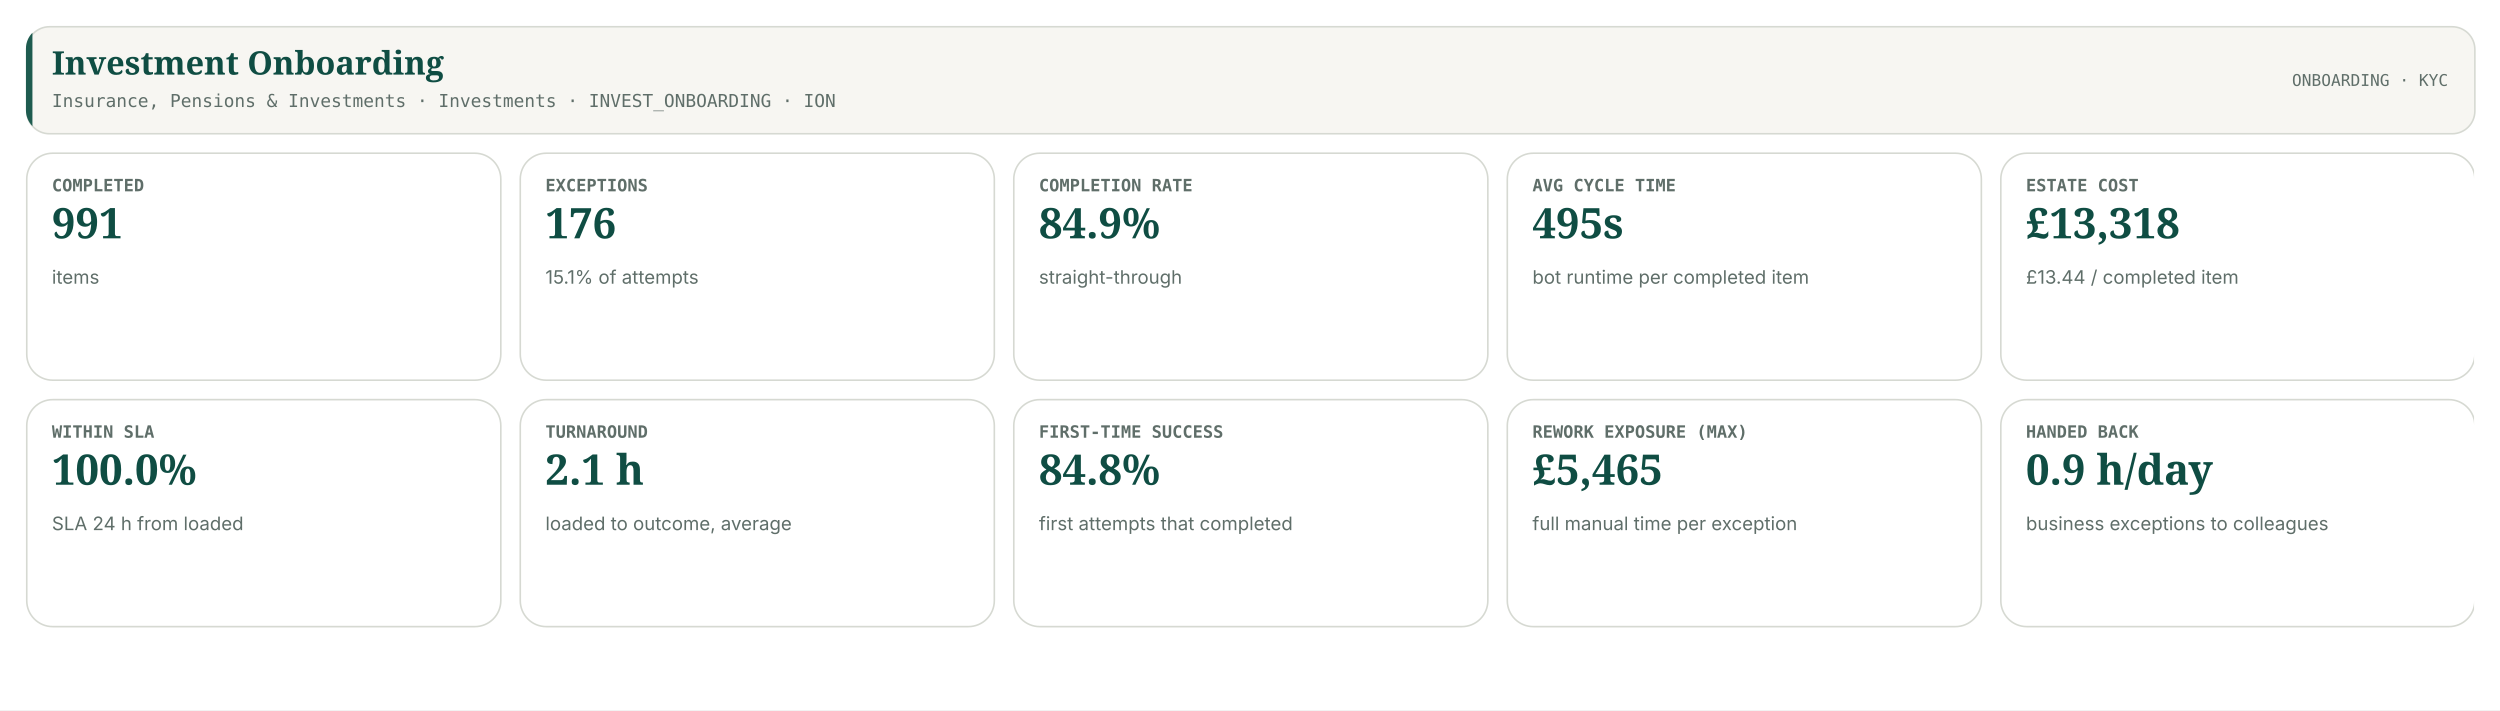
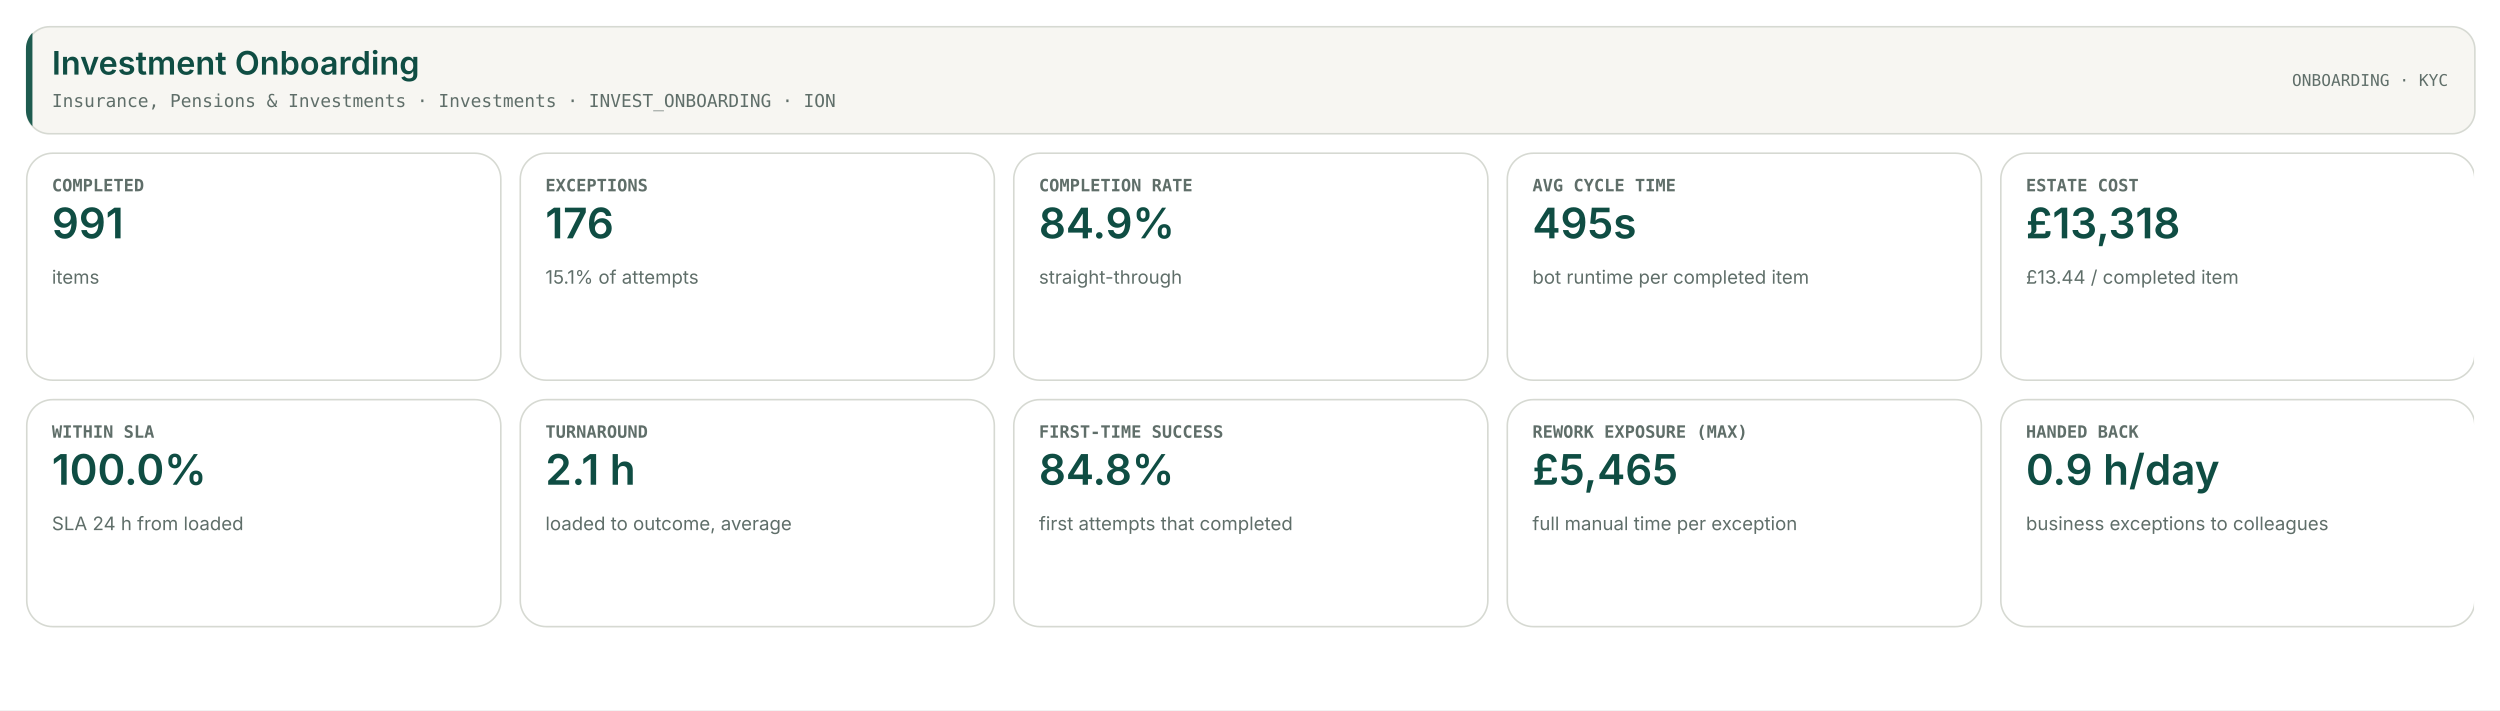
<svg xmlns="http://www.w3.org/2000/svg" version="1.1" class="marks" width="1542" height="438" viewBox="0 0 1542 438">
  <rect width="1542" height="438" fill="#FFFFFF" />
  <g fill="none" stroke-miterlimit="10" transform="translate(0,0)">
    <g class="mark-group role-frame root" role="graphics-object" aria-roledescription="group mark container">
      <g transform="translate(0,0)">
        <path class="background" aria-hidden="true" d="M0,0h1542v438h-1542Z" />
        <g>
          <g class="mark-text role-mark" role="graphics-object" aria-roledescription="text mark container">
-             <text text-anchor="start" transform="translate(16,25)" font-family="'JetBrains Mono', Consolas, 'Roboto Mono', monospace" font-size="11px" font-weight="600" fill="#0F4D43" opacity="0">CHOOSE A PROCESS</text>
+             <text text-anchor="start" transform="translate(16,25)" font-family="'Roboto Mono', Menlo, Consolas, monospace" font-size="11px" font-weight="600" fill="#0F4D43" opacity="0">CHOOSE A PROCESS</text>
          </g>
          <g class="mark-text role-mark" role="graphics-object" aria-roledescription="text mark container">
-             <text text-anchor="start" transform="translate(148,26)" font-family="Inter, 'Segoe UI', Carlito, Calibri, Arial, sans-serif" font-size="12px" fill="#5F6E69" opacity="0">Click a tile, or pick one in the Process control above</text>
+             <text text-anchor="start" transform="translate(148,26)" font-family="Inter, 'Segoe UI', system-ui, -apple-system, sans-serif" font-size="12px" fill="#5F6E69" opacity="0">Click a tile, or pick one in the Process control above</text>
          </g>
          <g class="mark-text role-mark" role="graphics-object" aria-roledescription="text mark container">
-             <text text-anchor="start" transform="translate(16,56)" font-family="'JetBrains Mono', Consolas, 'Roboto Mono', monospace" font-size="11px" font-weight="600" fill="#5F6E69" />
+             <text text-anchor="start" transform="translate(16,56)" font-family="'Roboto Mono', Menlo, Consolas, monospace" font-size="11px" font-weight="600" fill="#5F6E69" />
          </g>
          <g class="mark-group role-scope" role="graphics-object" aria-roledescription="group mark container" />
          <g class="mark-group role-scope pd_tile0" role="graphics-object" aria-roledescription="group mark container" />
          <g class="mark-group role-scope pd_tile1" role="graphics-object" aria-roledescription="group mark container" />
          <g class="mark-group role-scope" role="graphics-object" aria-roledescription="group mark container">
            <g transform="translate(16,16)">
              <path class="background" aria-hidden="true" d="M14.5,0.5L1496.5,0.5C1504.227,0.5,1510.5,6.773,1510.5,14.5L1510.5,52.5C1510.5,60.227,1504.227,66.5,1496.5,66.5L14.5,66.5C6.773,66.5,0.5,60.227,0.5,52.5L0.5,14.5C0.5,6.773,6.773,0.5,14.5,0.5Z" fill="#F7F6F2" stroke="#D6D9D2" />
              <g clip-path="url(#clip1)">
                <g class="mark-rect role-mark" role="graphics-symbol" aria-roledescription="rect mark container">
                  <path d="M2,0L4,0C4,0,4,0,4,0L4,66C4,66,4,66,4,66L2,66C0.896,66,0,65.104,0,64L0,2C0,0.896,0.896,0,2,0Z" fill="#1E5B4F" />
                </g>
                <g class="mark-text role-mark" role="graphics-object" aria-roledescription="text mark container">
-                   <text text-anchor="start" transform="translate(16,30)" font-family="Fraunces, Cambria, Georgia, Gelasio, serif" font-size="20px" font-weight="600" fill="#0F4D43">Investment Onboarding</text>
+                   <text text-anchor="start" transform="translate(16,30)" font-family="Inter, 'Segoe UI', system-ui, -apple-system, sans-serif" font-size="20px" font-weight="600" fill="#0F4D43">Investment Onboarding</text>
                </g>
                <g class="mark-text role-mark" role="graphics-object" aria-roledescription="text mark container">
-                   <text text-anchor="start" transform="translate(16,50)" font-family="'JetBrains Mono', Consolas, 'Roboto Mono', monospace" font-size="11px" fill="#5F6E69">Insurance, Pensions &amp; Investments · Investments · INVEST_ONBOARDING · ION</text>
+                   <text text-anchor="start" transform="translate(16,50)" font-family="'Roboto Mono', Menlo, Consolas, monospace" font-size="11px" fill="#5F6E69">Insurance, Pensions &amp; Investments · Investments · INVEST_ONBOARDING · ION</text>
                </g>
                <g class="mark-text role-mark" role="graphics-object" aria-roledescription="text mark container">
-                   <text text-anchor="end" transform="translate(1494,37)" font-family="'JetBrains Mono', Consolas, 'Roboto Mono', monospace" font-size="10px" fill="#5F6E69">ONBOARDING  ·  KYC</text>
+                   <text text-anchor="end" transform="translate(1494,37)" font-family="'Roboto Mono', Menlo, Consolas, monospace" font-size="10px" fill="#5F6E69">ONBOARDING  ·  KYC</text>
                </g>
              </g>
              <path class="foreground" aria-hidden="true" d="" display="none" />
            </g>
          </g>
          <g class="mark-group role-scope" role="graphics-object" aria-roledescription="group mark container">
            <g transform="translate(16,94)">
              <path class="background" aria-hidden="true" d="M0,0h1510v328h-1510Z" />
              <g clip-path="url(#clip2)">
                <g class="mark-group role-scope" role="graphics-object" aria-roledescription="group mark container">
                  <g transform="translate(0,0)">
                    <path class="background" aria-hidden="true" d="M16.5,0.5L276.9,0.5C285.731,0.5,292.9,7.669,292.9,16.5L292.9,124.5C292.9,133.331,285.731,140.5,276.9,140.5L16.5,140.5C7.669,140.5,0.5,133.331,0.5,124.5L0.5,16.5C0.5,7.669,7.669,0.5,16.5,0.5Z" fill="#FFFFFF" stroke="#D6D9D2" />
                    <g>
                      <g class="mark-text role-mark" role="graphics-object" aria-roledescription="text mark container">
-                         <text text-anchor="start" transform="translate(16,24)" font-family="'JetBrains Mono', Consolas, 'Roboto Mono', monospace" font-size="10.5px" font-weight="600" fill="#5F6E69">COMPLETED</text>
-                       </g>
-                       <g class="mark-text role-mark" role="graphics-object" aria-roledescription="text mark container">
-                         <text text-anchor="start" transform="translate(16,53)" font-family="Fraunces, Cambria, Georgia, Gelasio, serif" font-size="26px" font-weight="600" fill="#0F4D43">991</text>
-                       </g>
-                       <g class="mark-text role-mark" role="graphics-object" aria-roledescription="text mark container">
-                         <text text-anchor="start" transform="translate(16,81)" font-family="Inter, 'Segoe UI', Carlito, Calibri, Arial, sans-serif" font-size="11.5px" fill="#5F6E69">items</text>
+                         <text text-anchor="start" transform="translate(16,24)" font-family="'Roboto Mono', Menlo, Consolas, monospace" font-size="10.5px" font-weight="600" fill="#5F6E69">COMPLETED</text>
+                       </g>
+                       <g class="mark-text role-mark" role="graphics-object" aria-roledescription="text mark container">
+                         <text text-anchor="start" transform="translate(16,53)" font-family="Inter, 'Segoe UI', system-ui, -apple-system, sans-serif" font-size="26px" font-weight="600" fill="#0F4D43">991</text>
+                       </g>
+                       <g class="mark-text role-mark" role="graphics-object" aria-roledescription="text mark container">
+                         <text text-anchor="start" transform="translate(16,81)" font-family="Inter, 'Segoe UI', system-ui, -apple-system, sans-serif" font-size="11.5px" fill="#5F6E69">items</text>
                      </g>
                    </g>
                    <path class="foreground" aria-hidden="true" d="" display="none" />
                  </g>
                  <g transform="translate(304.4,0)">
                    <path class="background" aria-hidden="true" d="M16.5,0.5L276.9,0.5C285.731,0.5,292.9,7.669,292.9,16.5L292.9,124.5C292.9,133.331,285.731,140.5,276.9,140.5L16.5,140.5C7.669,140.5,0.5,133.331,0.5,124.5L0.5,16.5C0.5,7.669,7.669,0.5,16.5,0.5Z" fill="#FFFFFF" stroke="#D6D9D2" />
                    <g>
                      <g class="mark-text role-mark" role="graphics-object" aria-roledescription="text mark container">
-                         <text text-anchor="start" transform="translate(16,24)" font-family="'JetBrains Mono', Consolas, 'Roboto Mono', monospace" font-size="10.5px" font-weight="600" fill="#5F6E69">EXCEPTIONS</text>
-                       </g>
-                       <g class="mark-text role-mark" role="graphics-object" aria-roledescription="text mark container">
-                         <text text-anchor="start" transform="translate(16,53)" font-family="Fraunces, Cambria, Georgia, Gelasio, serif" font-size="26px" font-weight="600" fill="#0F4D43">176</text>
-                       </g>
-                       <g class="mark-text role-mark" role="graphics-object" aria-roledescription="text mark container">
-                         <text text-anchor="start" transform="translate(16,81)" font-family="Inter, 'Segoe UI', Carlito, Calibri, Arial, sans-serif" font-size="11.5px" fill="#5F6E69">15.1% of attempts</text>
+                         <text text-anchor="start" transform="translate(16,24)" font-family="'Roboto Mono', Menlo, Consolas, monospace" font-size="10.5px" font-weight="600" fill="#5F6E69">EXCEPTIONS</text>
+                       </g>
+                       <g class="mark-text role-mark" role="graphics-object" aria-roledescription="text mark container">
+                         <text text-anchor="start" transform="translate(16,53)" font-family="Inter, 'Segoe UI', system-ui, -apple-system, sans-serif" font-size="26px" font-weight="600" fill="#0F4D43">176</text>
+                       </g>
+                       <g class="mark-text role-mark" role="graphics-object" aria-roledescription="text mark container">
+                         <text text-anchor="start" transform="translate(16,81)" font-family="Inter, 'Segoe UI', system-ui, -apple-system, sans-serif" font-size="11.5px" fill="#5F6E69">15.1% of attempts</text>
                      </g>
                    </g>
                    <path class="foreground" aria-hidden="true" d="" display="none" />
                  </g>
                  <g transform="translate(608.8,0)">
                    <path class="background" aria-hidden="true" d="M16.5,0.5L276.9,0.5C285.731,0.5,292.9,7.669,292.9,16.5L292.9,124.5C292.9,133.331,285.731,140.5,276.9,140.5L16.5,140.5C7.669,140.5,0.5,133.331,0.5,124.5L0.5,16.5C0.5,7.669,7.669,0.5,16.5,0.5Z" fill="#FFFFFF" stroke="#D6D9D2" />
                    <g>
                      <g class="mark-text role-mark" role="graphics-object" aria-roledescription="text mark container">
-                         <text text-anchor="start" transform="translate(16,24)" font-family="'JetBrains Mono', Consolas, 'Roboto Mono', monospace" font-size="10.5px" font-weight="600" fill="#5F6E69">COMPLETION RATE</text>
-                       </g>
-                       <g class="mark-text role-mark" role="graphics-object" aria-roledescription="text mark container">
-                         <text text-anchor="start" transform="translate(16,53)" font-family="Fraunces, Cambria, Georgia, Gelasio, serif" font-size="26px" font-weight="600" fill="#0F4D43">84.9%</text>
-                       </g>
-                       <g class="mark-text role-mark" role="graphics-object" aria-roledescription="text mark container">
-                         <text text-anchor="start" transform="translate(16,81)" font-family="Inter, 'Segoe UI', Carlito, Calibri, Arial, sans-serif" font-size="11.5px" fill="#5F6E69">straight-through</text>
+                         <text text-anchor="start" transform="translate(16,24)" font-family="'Roboto Mono', Menlo, Consolas, monospace" font-size="10.5px" font-weight="600" fill="#5F6E69">COMPLETION RATE</text>
+                       </g>
+                       <g class="mark-text role-mark" role="graphics-object" aria-roledescription="text mark container">
+                         <text text-anchor="start" transform="translate(16,53)" font-family="Inter, 'Segoe UI', system-ui, -apple-system, sans-serif" font-size="26px" font-weight="600" fill="#0F4D43">84.9%</text>
+                       </g>
+                       <g class="mark-text role-mark" role="graphics-object" aria-roledescription="text mark container">
+                         <text text-anchor="start" transform="translate(16,81)" font-family="Inter, 'Segoe UI', system-ui, -apple-system, sans-serif" font-size="11.5px" fill="#5F6E69">straight-through</text>
                      </g>
                    </g>
                    <path class="foreground" aria-hidden="true" d="" display="none" />
                  </g>
                  <g transform="translate(913.2,0)">
                    <path class="background" aria-hidden="true" d="M16.5,0.5L276.9,0.5C285.731,0.5,292.9,7.669,292.9,16.5L292.9,124.5C292.9,133.331,285.731,140.5,276.9,140.5L16.5,140.5C7.669,140.5,0.5,133.331,0.5,124.5L0.5,16.5C0.5,7.669,7.669,0.5,16.5,0.5Z" fill="#FFFFFF" stroke="#D6D9D2" />
                    <g>
                      <g class="mark-text role-mark" role="graphics-object" aria-roledescription="text mark container">
-                         <text text-anchor="start" transform="translate(16,24)" font-family="'JetBrains Mono', Consolas, 'Roboto Mono', monospace" font-size="10.5px" font-weight="600" fill="#5F6E69">AVG CYCLE TIME</text>
-                       </g>
-                       <g class="mark-text role-mark" role="graphics-object" aria-roledescription="text mark container">
-                         <text text-anchor="start" transform="translate(16,53)" font-family="Fraunces, Cambria, Georgia, Gelasio, serif" font-size="26px" font-weight="600" fill="#0F4D43">495s</text>
-                       </g>
-                       <g class="mark-text role-mark" role="graphics-object" aria-roledescription="text mark container">
-                         <text text-anchor="start" transform="translate(16,81)" font-family="Inter, 'Segoe UI', Carlito, Calibri, Arial, sans-serif" font-size="11.5px" fill="#5F6E69">bot runtime per completed item</text>
+                         <text text-anchor="start" transform="translate(16,24)" font-family="'Roboto Mono', Menlo, Consolas, monospace" font-size="10.5px" font-weight="600" fill="#5F6E69">AVG CYCLE TIME</text>
+                       </g>
+                       <g class="mark-text role-mark" role="graphics-object" aria-roledescription="text mark container">
+                         <text text-anchor="start" transform="translate(16,53)" font-family="Inter, 'Segoe UI', system-ui, -apple-system, sans-serif" font-size="26px" font-weight="600" fill="#0F4D43">495s</text>
+                       </g>
+                       <g class="mark-text role-mark" role="graphics-object" aria-roledescription="text mark container">
+                         <text text-anchor="start" transform="translate(16,81)" font-family="Inter, 'Segoe UI', system-ui, -apple-system, sans-serif" font-size="11.5px" fill="#5F6E69">bot runtime per completed item</text>
                      </g>
                    </g>
                    <path class="foreground" aria-hidden="true" d="" display="none" />
                  </g>
                  <g transform="translate(1217.6,0)">
                    <path class="background" aria-hidden="true" d="M16.5,0.5L276.9,0.5C285.731,0.5,292.9,7.669,292.9,16.5L292.9,124.5C292.9,133.331,285.731,140.5,276.9,140.5L16.5,140.5C7.669,140.5,0.5,133.331,0.5,124.5L0.5,16.5C0.5,7.669,7.669,0.5,16.5,0.5Z" fill="#FFFFFF" stroke="#D6D9D2" />
                    <g>
                      <g class="mark-text role-mark" role="graphics-object" aria-roledescription="text mark container">
-                         <text text-anchor="start" transform="translate(16,24)" font-family="'JetBrains Mono', Consolas, 'Roboto Mono', monospace" font-size="10.5px" font-weight="600" fill="#5F6E69">ESTATE COST</text>
-                       </g>
-                       <g class="mark-text role-mark" role="graphics-object" aria-roledescription="text mark container">
-                         <text text-anchor="start" transform="translate(16,53)" font-family="Fraunces, Cambria, Georgia, Gelasio, serif" font-size="26px" font-weight="600" fill="#0F4D43">£13,318</text>
-                       </g>
-                       <g class="mark-text role-mark" role="graphics-object" aria-roledescription="text mark container">
-                         <text text-anchor="start" transform="translate(16,81)" font-family="Inter, 'Segoe UI', Carlito, Calibri, Arial, sans-serif" font-size="11.5px" fill="#5F6E69">£13.44 / completed item</text>
+                         <text text-anchor="start" transform="translate(16,24)" font-family="'Roboto Mono', Menlo, Consolas, monospace" font-size="10.5px" font-weight="600" fill="#5F6E69">ESTATE COST</text>
+                       </g>
+                       <g class="mark-text role-mark" role="graphics-object" aria-roledescription="text mark container">
+                         <text text-anchor="start" transform="translate(16,53)" font-family="Inter, 'Segoe UI', system-ui, -apple-system, sans-serif" font-size="26px" font-weight="600" fill="#0F4D43">£13,318</text>
+                       </g>
+                       <g class="mark-text role-mark" role="graphics-object" aria-roledescription="text mark container">
+                         <text text-anchor="start" transform="translate(16,81)" font-family="Inter, 'Segoe UI', system-ui, -apple-system, sans-serif" font-size="11.5px" fill="#5F6E69">£13.44 / completed item</text>
                      </g>
                    </g>
                    <path class="foreground" aria-hidden="true" d="" display="none" />
                  </g>
                  <g transform="translate(0,152)">
                    <path class="background" aria-hidden="true" d="M16.5,0.5L276.9,0.5C285.731,0.5,292.9,7.669,292.9,16.5L292.9,124.5C292.9,133.331,285.731,140.5,276.9,140.5L16.5,140.5C7.669,140.5,0.5,133.331,0.5,124.5L0.5,16.5C0.5,7.669,7.669,0.5,16.5,0.5Z" fill="#FFFFFF" stroke="#D6D9D2" />
                    <g>
                      <g class="mark-text role-mark" role="graphics-object" aria-roledescription="text mark container">
-                         <text text-anchor="start" transform="translate(16,24)" font-family="'JetBrains Mono', Consolas, 'Roboto Mono', monospace" font-size="10.5px" font-weight="600" fill="#5F6E69">WITHIN SLA</text>
-                       </g>
-                       <g class="mark-text role-mark" role="graphics-object" aria-roledescription="text mark container">
-                         <text text-anchor="start" transform="translate(16,53)" font-family="Fraunces, Cambria, Georgia, Gelasio, serif" font-size="26px" font-weight="600" fill="#0F4D43">100.0%</text>
-                       </g>
-                       <g class="mark-text role-mark" role="graphics-object" aria-roledescription="text mark container">
-                         <text text-anchor="start" transform="translate(16,81)" font-family="Inter, 'Segoe UI', Carlito, Calibri, Arial, sans-serif" font-size="11.5px" fill="#5F6E69">SLA 24 h from loaded</text>
+                         <text text-anchor="start" transform="translate(16,24)" font-family="'Roboto Mono', Menlo, Consolas, monospace" font-size="10.5px" font-weight="600" fill="#5F6E69">WITHIN SLA</text>
+                       </g>
+                       <g class="mark-text role-mark" role="graphics-object" aria-roledescription="text mark container">
+                         <text text-anchor="start" transform="translate(16,53)" font-family="Inter, 'Segoe UI', system-ui, -apple-system, sans-serif" font-size="26px" font-weight="600" fill="#0F4D43">100.0%</text>
+                       </g>
+                       <g class="mark-text role-mark" role="graphics-object" aria-roledescription="text mark container">
+                         <text text-anchor="start" transform="translate(16,81)" font-family="Inter, 'Segoe UI', system-ui, -apple-system, sans-serif" font-size="11.5px" fill="#5F6E69">SLA 24 h from loaded</text>
                      </g>
                    </g>
                    <path class="foreground" aria-hidden="true" d="" display="none" />
                  </g>
                  <g transform="translate(304.4,152)">
                    <path class="background" aria-hidden="true" d="M16.5,0.5L276.9,0.5C285.731,0.5,292.9,7.669,292.9,16.5L292.9,124.5C292.9,133.331,285.731,140.5,276.9,140.5L16.5,140.5C7.669,140.5,0.5,133.331,0.5,124.5L0.5,16.5C0.5,7.669,7.669,0.5,16.5,0.5Z" fill="#FFFFFF" stroke="#D6D9D2" />
                    <g>
                      <g class="mark-text role-mark" role="graphics-object" aria-roledescription="text mark container">
-                         <text text-anchor="start" transform="translate(16,24)" font-family="'JetBrains Mono', Consolas, 'Roboto Mono', monospace" font-size="10.5px" font-weight="600" fill="#5F6E69">TURNAROUND</text>
-                       </g>
-                       <g class="mark-text role-mark" role="graphics-object" aria-roledescription="text mark container">
-                         <text text-anchor="start" transform="translate(16,53)" font-family="Fraunces, Cambria, Georgia, Gelasio, serif" font-size="26px" font-weight="600" fill="#0F4D43">2.1 h</text>
-                       </g>
-                       <g class="mark-text role-mark" role="graphics-object" aria-roledescription="text mark container">
-                         <text text-anchor="start" transform="translate(16,81)" font-family="Inter, 'Segoe UI', Carlito, Calibri, Arial, sans-serif" font-size="11.5px" fill="#5F6E69">loaded to outcome, average</text>
+                         <text text-anchor="start" transform="translate(16,24)" font-family="'Roboto Mono', Menlo, Consolas, monospace" font-size="10.5px" font-weight="600" fill="#5F6E69">TURNAROUND</text>
+                       </g>
+                       <g class="mark-text role-mark" role="graphics-object" aria-roledescription="text mark container">
+                         <text text-anchor="start" transform="translate(16,53)" font-family="Inter, 'Segoe UI', system-ui, -apple-system, sans-serif" font-size="26px" font-weight="600" fill="#0F4D43">2.1 h</text>
+                       </g>
+                       <g class="mark-text role-mark" role="graphics-object" aria-roledescription="text mark container">
+                         <text text-anchor="start" transform="translate(16,81)" font-family="Inter, 'Segoe UI', system-ui, -apple-system, sans-serif" font-size="11.5px" fill="#5F6E69">loaded to outcome, average</text>
                      </g>
                    </g>
                    <path class="foreground" aria-hidden="true" d="" display="none" />
                  </g>
                  <g transform="translate(608.8,152)">
                    <path class="background" aria-hidden="true" d="M16.5,0.5L276.9,0.5C285.731,0.5,292.9,7.669,292.9,16.5L292.9,124.5C292.9,133.331,285.731,140.5,276.9,140.5L16.5,140.5C7.669,140.5,0.5,133.331,0.5,124.5L0.5,16.5C0.5,7.669,7.669,0.5,16.5,0.5Z" fill="#FFFFFF" stroke="#D6D9D2" />
                    <g>
                      <g class="mark-text role-mark" role="graphics-object" aria-roledescription="text mark container">
-                         <text text-anchor="start" transform="translate(16,24)" font-family="'JetBrains Mono', Consolas, 'Roboto Mono', monospace" font-size="10.5px" font-weight="600" fill="#5F6E69">FIRST-TIME SUCCESS</text>
-                       </g>
-                       <g class="mark-text role-mark" role="graphics-object" aria-roledescription="text mark container">
-                         <text text-anchor="start" transform="translate(16,53)" font-family="Fraunces, Cambria, Georgia, Gelasio, serif" font-size="26px" font-weight="600" fill="#0F4D43">84.8%</text>
-                       </g>
-                       <g class="mark-text role-mark" role="graphics-object" aria-roledescription="text mark container">
-                         <text text-anchor="start" transform="translate(16,81)" font-family="Inter, 'Segoe UI', Carlito, Calibri, Arial, sans-serif" font-size="11.5px" fill="#5F6E69">first attempts that completed</text>
+                         <text text-anchor="start" transform="translate(16,24)" font-family="'Roboto Mono', Menlo, Consolas, monospace" font-size="10.5px" font-weight="600" fill="#5F6E69">FIRST-TIME SUCCESS</text>
+                       </g>
+                       <g class="mark-text role-mark" role="graphics-object" aria-roledescription="text mark container">
+                         <text text-anchor="start" transform="translate(16,53)" font-family="Inter, 'Segoe UI', system-ui, -apple-system, sans-serif" font-size="26px" font-weight="600" fill="#0F4D43">84.8%</text>
+                       </g>
+                       <g class="mark-text role-mark" role="graphics-object" aria-roledescription="text mark container">
+                         <text text-anchor="start" transform="translate(16,81)" font-family="Inter, 'Segoe UI', system-ui, -apple-system, sans-serif" font-size="11.5px" fill="#5F6E69">first attempts that completed</text>
                      </g>
                    </g>
                    <path class="foreground" aria-hidden="true" d="" display="none" />
                  </g>
                  <g transform="translate(913.2,152)">
                    <path class="background" aria-hidden="true" d="M16.5,0.5L276.9,0.5C285.731,0.5,292.9,7.669,292.9,16.5L292.9,124.5C292.9,133.331,285.731,140.5,276.9,140.5L16.5,140.5C7.669,140.5,0.5,133.331,0.5,124.5L0.5,16.5C0.5,7.669,7.669,0.5,16.5,0.5Z" fill="#FFFFFF" stroke="#D6D9D2" />
                    <g>
                      <g class="mark-text role-mark" role="graphics-object" aria-roledescription="text mark container">
-                         <text text-anchor="start" transform="translate(16,24)" font-family="'JetBrains Mono', Consolas, 'Roboto Mono', monospace" font-size="10.5px" font-weight="600" fill="#5F6E69">REWORK EXPOSURE (MAX)</text>
-                       </g>
-                       <g class="mark-text role-mark" role="graphics-object" aria-roledescription="text mark container">
-                         <text text-anchor="start" transform="translate(16,53)" font-family="Fraunces, Cambria, Georgia, Gelasio, serif" font-size="26px" font-weight="600" fill="#0F4D43">£5,465</text>
-                       </g>
-                       <g class="mark-text role-mark" role="graphics-object" aria-roledescription="text mark container">
-                         <text text-anchor="start" transform="translate(16,81)" font-family="Inter, 'Segoe UI', Carlito, Calibri, Arial, sans-serif" font-size="11.5px" fill="#5F6E69">full manual time per exception</text>
+                         <text text-anchor="start" transform="translate(16,24)" font-family="'Roboto Mono', Menlo, Consolas, monospace" font-size="10.5px" font-weight="600" fill="#5F6E69">REWORK EXPOSURE (MAX)</text>
+                       </g>
+                       <g class="mark-text role-mark" role="graphics-object" aria-roledescription="text mark container">
+                         <text text-anchor="start" transform="translate(16,53)" font-family="Inter, 'Segoe UI', system-ui, -apple-system, sans-serif" font-size="26px" font-weight="600" fill="#0F4D43">£5,465</text>
+                       </g>
+                       <g class="mark-text role-mark" role="graphics-object" aria-roledescription="text mark container">
+                         <text text-anchor="start" transform="translate(16,81)" font-family="Inter, 'Segoe UI', system-ui, -apple-system, sans-serif" font-size="11.5px" fill="#5F6E69">full manual time per exception</text>
                      </g>
                    </g>
                    <path class="foreground" aria-hidden="true" d="" display="none" />
                  </g>
                  <g transform="translate(1217.6,152)">
                    <path class="background" aria-hidden="true" d="M16.5,0.5L276.9,0.5C285.731,0.5,292.9,7.669,292.9,16.5L292.9,124.5C292.9,133.331,285.731,140.5,276.9,140.5L16.5,140.5C7.669,140.5,0.5,133.331,0.5,124.5L0.5,16.5C0.5,7.669,7.669,0.5,16.5,0.5Z" fill="#FFFFFF" stroke="#D6D9D2" />
                    <g>
                      <g class="mark-text role-mark" role="graphics-object" aria-roledescription="text mark container">
-                         <text text-anchor="start" transform="translate(16,24)" font-family="'JetBrains Mono', Consolas, 'Roboto Mono', monospace" font-size="10.5px" font-weight="600" fill="#5F6E69">HANDED BACK</text>
-                       </g>
-                       <g class="mark-text role-mark" role="graphics-object" aria-roledescription="text mark container">
-                         <text text-anchor="start" transform="translate(16,53)" font-family="Fraunces, Cambria, Georgia, Gelasio, serif" font-size="26px" font-weight="600" fill="#0F4D43">0.9 h/day</text>
-                       </g>
-                       <g class="mark-text role-mark" role="graphics-object" aria-roledescription="text mark container">
-                         <text text-anchor="start" transform="translate(16,81)" font-family="Inter, 'Segoe UI', Carlito, Calibri, Arial, sans-serif" font-size="11.5px" fill="#5F6E69">business exceptions to colleagues</text>
+                         <text text-anchor="start" transform="translate(16,24)" font-family="'Roboto Mono', Menlo, Consolas, monospace" font-size="10.5px" font-weight="600" fill="#5F6E69">HANDED BACK</text>
+                       </g>
+                       <g class="mark-text role-mark" role="graphics-object" aria-roledescription="text mark container">
+                         <text text-anchor="start" transform="translate(16,53)" font-family="Inter, 'Segoe UI', system-ui, -apple-system, sans-serif" font-size="26px" font-weight="600" fill="#0F4D43">0.9 h/day</text>
+                       </g>
+                       <g class="mark-text role-mark" role="graphics-object" aria-roledescription="text mark container">
+                         <text text-anchor="start" transform="translate(16,81)" font-family="Inter, 'Segoe UI', system-ui, -apple-system, sans-serif" font-size="11.5px" fill="#5F6E69">business exceptions to colleagues</text>
                      </g>
                    </g>
                    <path class="foreground" aria-hidden="true" d="" display="none" />
                  </g>
                </g>
              </g>
              <path class="foreground" aria-hidden="true" d="" display="none" />
            </g>
          </g>
        </g>
        <path class="foreground" aria-hidden="true" d="" display="none" />
      </g>
    </g>
  </g>
  <defs>
    <clipPath id="clip1">
      <path d="M14,0L1496,0C1503.727,0,1510,6.273,1510,14L1510,52C1510,59.727,1503.727,66,1496,66L14,66C6.273,66,0,59.727,0,52L0,14C0,6.273,6.273,0,14,0Z" />
    </clipPath>
    <clipPath id="clip2">
      <rect x="0" y="0" width="1510" height="328" />
    </clipPath>
  </defs>
</svg>
